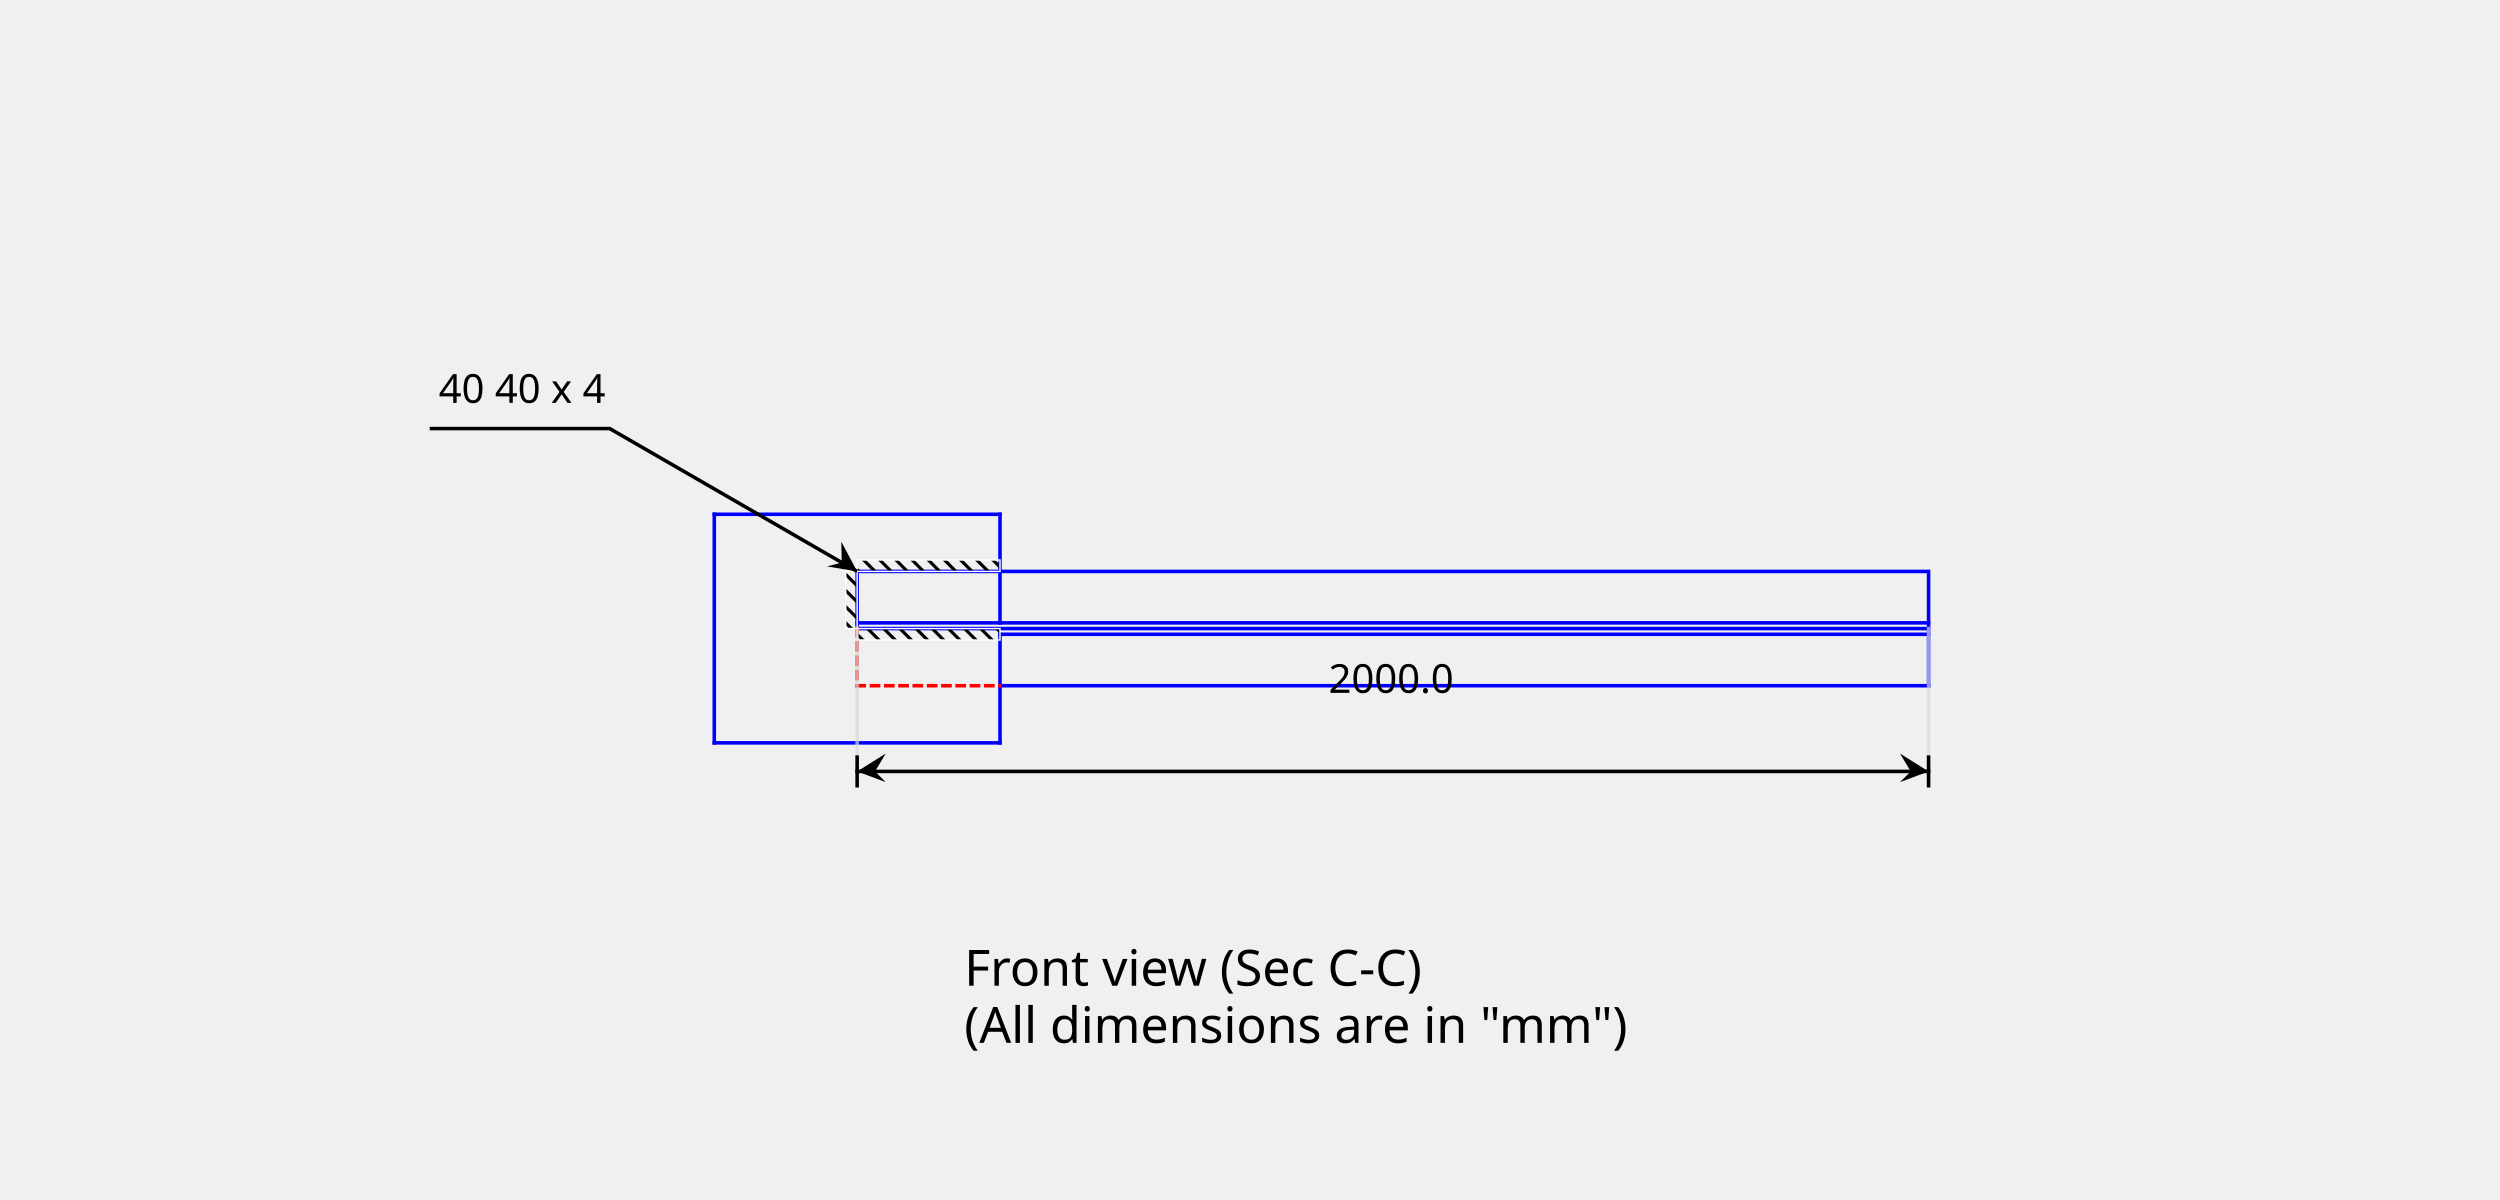
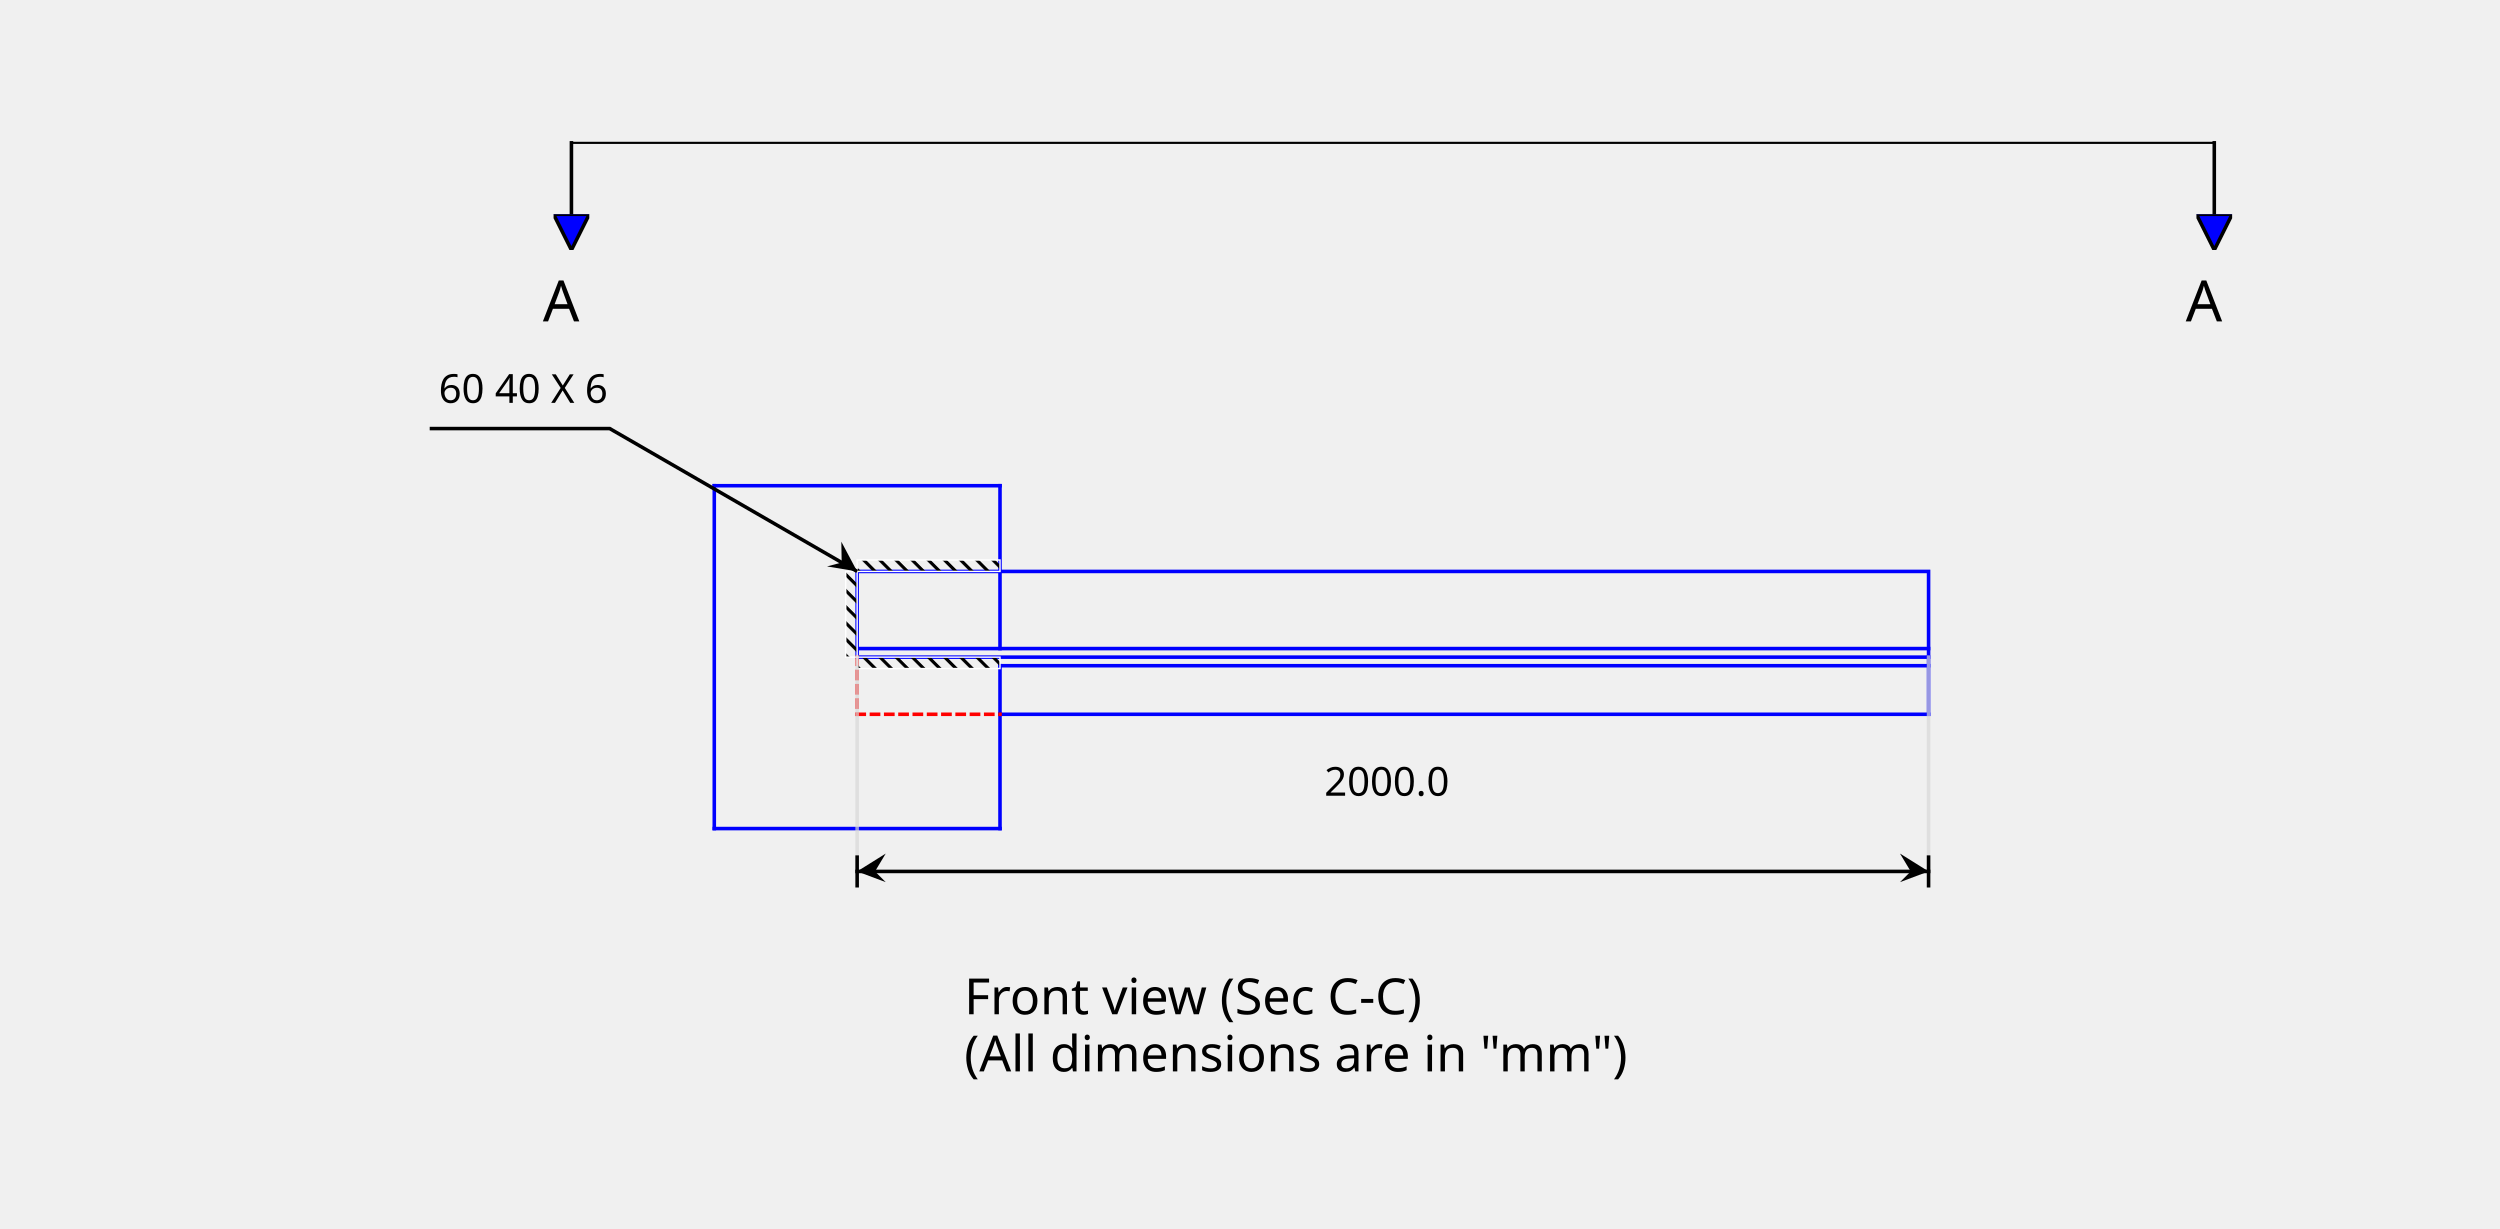
- <svg xmlns="http://www.w3.org/2000/svg" baseProfile="full" height="100%" version="1.1" viewBox="-600 -400 1750 840" width="100%">
+ <svg xmlns="http://www.w3.org/2000/svg" baseProfile="full" height="100%" version="1.1" viewBox="-600 -400 1750 860" width="100%">
  <defs>
    <pattern height="8" id="diagonalHatch" patternTransform="rotate(45 2 2)" patternUnits="userSpaceOnUse" width="8">
      <path d="M 0,1 l 8,0" stroke="#000000" stroke-width="2.5" />
    </pattern>
-     <marker id="id4" markerHeight="20" markerWidth="30" orient="auto" refX="0" refY="3">
+     <marker id="id316" markerHeight="20" markerWidth="30" orient="auto" refX="0" refY="3">
      <path d=" M0,3 L8,8 L5,3 L8,0 L0,3" fill="black" />
    </marker>
-     <marker id="id5" markerHeight="30" markerWidth="30" orient="auto" refX="8" refY="3">
+     <marker id="id317" markerHeight="10" markerWidth="10" orient="auto" refX="0" refY="5">
+       <path d="M 0 0 L 10 5 L 0 10 z" fill="blue" stroke="black" />
+     </marker>
+     <marker id="id318" markerHeight="10" markerWidth="10" orient="auto" refX="0" refY="5">
+       <path d="M 0 0 L 10 5 L 0 10 z" fill="blue" stroke="black" />
+     </marker>
+     <marker id="id319" markerHeight="30" markerWidth="30" orient="auto" refX="8" refY="3">
      <path d=" M0,0 L3,3 L0,8 L8,3 L0,0" fill="black" />
    </marker>
-     <marker id="id6" markerHeight="20" markerWidth="30" orient="auto" refX="0" refY="3">
+     <marker id="id320" markerHeight="20" markerWidth="30" orient="auto" refX="0" refY="3">
      <path d=" M0,3 L8,8 L5,3 L8,0 L0,3" fill="black" />
    </marker>
  </defs>
-   <polyline fill="none" points="0,0 750,0 750.0,40.0 0.0,40.0 0,0" stroke="blue" stroke-width="2.5" />
-   <line stroke="blue" stroke-linecap="square" stroke-width="2.5" x1="0.0" x2="750.0" y1="36.0" y2="36.0" />
-   <line stroke="blue" stroke-linecap="square" stroke-width="2.5" x1="750.0" x2="750.0" y1="40.0" y2="80.0" />
-   <line stroke="blue" stroke-linecap="square" stroke-width="2.5" x1="100.0" x2="100.0" y1="44.0" y2="80.0" />
-   <line stroke="blue" stroke-linecap="square" stroke-width="2.5" x1="100.0" x2="750.0" y1="44.0" y2="44.0" />
-   <line stroke="blue" stroke-linecap="square" stroke-width="2.5" x1="100.0" x2="750.0" y1="80.0" y2="80.0" />
-   <line stroke="blue" stroke-linecap="square" stroke-width="2.5" x1="100.0" x2="100.0" y1="-40.0" y2="36.0" />
-   <line stroke="blue" stroke-linecap="square" stroke-width="2.5" x1="100.0" x2="100.0" y1="80.0" y2="120.0" />
-   <line stroke="blue" stroke-linecap="square" stroke-width="2.5" x1="100.0" x2="-100.0" y1="-40.0" y2="-40.0" />
-   <line stroke="blue" stroke-linecap="square" stroke-width="2.5" x1="-100.0" x2="100.0" y1="120.0" y2="120.0" />
-   <line stroke="blue" stroke-linecap="square" stroke-width="2.5" x1="-100.0" x2="-100.0" y1="120.0" y2="-40.0" />
-   <line stroke="red" stroke-dasharray="5 5" stroke-linecap="square" stroke-width="2.5" x1="0.0" x2="0.0" y1="40.0" y2="80.0" />
-   <line stroke="red" stroke-dasharray="5 5" stroke-linecap="square" stroke-width="2.5" x1="0.0" x2="100.0" y1="80.0" y2="80.0" />
+   <polyline fill="none" points="0,0 750,0 750.0,60.0 0.0,60.0 0,0" stroke="blue" stroke-width="2.5" />
+   <line stroke="blue" stroke-linecap="square" stroke-width="2.5" x1="0.0" x2="750.0" y1="54.0" y2="54.0" />
+   <line stroke="blue" stroke-linecap="square" stroke-width="2.5" x1="750.0" x2="750.0" y1="60.0" y2="100.0" />
+   <line stroke="blue" stroke-linecap="square" stroke-width="2.5" x1="100.0" x2="100.0" y1="66.0" y2="100.0" />
+   <line stroke="blue" stroke-linecap="square" stroke-width="2.5" x1="100.0" x2="750.0" y1="66.0" y2="66.0" />
+   <line stroke="blue" stroke-linecap="square" stroke-width="2.5" x1="100.0" x2="750.0" y1="100.0" y2="100.0" />
+   <line stroke="blue" stroke-linecap="square" stroke-width="2.5" x1="100.0" x2="100.0" y1="-60.0" y2="54.0" />
+   <line stroke="blue" stroke-linecap="square" stroke-width="2.5" x1="100.0" x2="100.0" y1="100.0" y2="180.0" />
+   <line stroke="blue" stroke-linecap="square" stroke-width="2.5" x1="100.0" x2="-100.0" y1="-60.0" y2="-60.0" />
+   <line stroke="blue" stroke-linecap="square" stroke-width="2.5" x1="-100.0" x2="100.0" y1="180.0" y2="180.0" />
+   <line stroke="blue" stroke-linecap="square" stroke-width="2.5" x1="-100.0" x2="-100.0" y1="180.0" y2="-60.0" />
+   <line stroke="red" stroke-dasharray="5 5" stroke-linecap="square" stroke-width="2.5" x1="0.0" x2="0.0" y1="60.0" y2="100.0" />
+   <line stroke="red" stroke-dasharray="5 5" stroke-linecap="square" stroke-width="2.5" x1="0.0" x2="100.0" y1="100.0" y2="100.0" />
  <rect fill="url(#diagonalHatch)" height="8" stroke="white" stroke-width="1.0" width="100.0" x="0" y="-8" />
-   <rect fill="url(#diagonalHatch)" height="40.0" stroke="white" stroke-width="1.0" width="8" x="-8" y="0" />
-   <rect fill="url(#diagonalHatch)" height="8" stroke="white" stroke-width="1.0" width="100.0" x="0.0" y="40.0" />
-   <polyline fill="none" marker-start="url(#id4)" points="0,0 -173.205,-100.0 -299.205,-100.0" stroke="black" stroke-width="2.5" />
-   <text fill="black" font-family="sans-serif" font-size="28" x="-292.905" y="-118.0">40 40 x 4</text>
+   <rect fill="url(#diagonalHatch)" height="60.0" stroke="white" stroke-width="1.0" width="8" x="-8" y="0" />
+   <rect fill="url(#diagonalHatch)" height="8" stroke="white" stroke-width="1.0" width="100.0" x="0.0" y="60.0" />
+   <polyline fill="none" marker-start="url(#id316)" points="0,0 -173.205,-100.0 -299.205,-100.0" stroke="black" stroke-width="2.5" />
+   <text fill="black" font-family="sans-serif" font-size="28" x="-292.905" y="-118.0">60 40 X 6</text>
  <text fill="black" font-family="sans-serif" font-size="28" x="-305.505" y="-67.0"> </text>
-   <line stroke="#D8D8D8" stroke-linecap="square" stroke-opacity="0.7" stroke-width="2.5" x1="0.0" x2="0.0" y1="40.0" y2="140.0" />
-   <line stroke="#D8D8D8" stroke-linecap="square" stroke-opacity="0.7" stroke-width="2.5" x1="750.0" x2="750.0" y1="40.0" y2="140.0" />
-   <line marker-end="url(#id5)" marker-start="url(#id6)" stroke="black" stroke-linecap="square" stroke-width="2.5" x1="750.0" x2="0.0" y1="140.0" y2="140.0" />
-   <text fill="black" font-family="sans-serif" font-size="28" x="330.0" y="85.0">2000.0</text>
-   <line stroke="black" stroke-linecap="square" stroke-opacity="1.0" stroke-width="2.5" x1="750.0" x2="750.0" y1="130.0" y2="150.0" />
-   <line stroke="black" stroke-linecap="square" stroke-opacity="1.0" stroke-width="2.5" x1="0.0" x2="0.0" y1="130.0" y2="150.0" />
-   <text fill="black" font-family="sans-serif" font-size="35" x="75.0" y="290.0">Front view (Sec C-C) </text>
-   <text fill="black" font-family="sans-serif" font-size="35" x="75.0" y="330.0">(All dimensions are in "mm")</text>
+   <line marker-end="url(#id317)" stroke="black" stroke-linecap="square" stroke-width="2.5" x1="-200" x2="-200" y1="-300" y2="-250" />
+   <text fill="black" font-family="sans-serif" font-size="40" x="-220" y="-175">A</text>
+   <line marker-end="url(#id318)" stroke="black" stroke-linecap="square" stroke-width="2.5" x1="950" x2="950" y1="-300" y2="-250" />
+   <text fill="black" font-family="sans-serif" font-size="40" x="930" y="-175">A</text>
+   <line stroke="black" stroke-linecap="square" stroke-width="1.5" x1="-200" x2="950" y1="-300" y2="-300" />
+   <line stroke="#D8D8D8" stroke-linecap="square" stroke-opacity="0.7" stroke-width="2.5" x1="0.0" x2="0.0" y1="60.0" y2="210.0" />
+   <line stroke="#D8D8D8" stroke-linecap="square" stroke-opacity="0.7" stroke-width="2.5" x1="750.0" x2="750.0" y1="60.0" y2="210.0" />
+   <line marker-end="url(#id319)" marker-start="url(#id320)" stroke="black" stroke-linecap="square" stroke-width="2.5" x1="750.0" x2="0.0" y1="210.0" y2="210.0" />
+   <text fill="black" font-family="sans-serif" font-size="28" x="327.0" y="157.0">2000.0</text>
+   <line stroke="black" stroke-linecap="square" stroke-opacity="1.0" stroke-width="2.5" x1="750.0" x2="750.0" y1="200.0" y2="220.0" />
+   <line stroke="black" stroke-linecap="square" stroke-opacity="1.0" stroke-width="2.5" x1="0.0" x2="0.0" y1="200.0" y2="220.0" />
+   <text fill="black" font-family="sans-serif" font-size="35" x="75.0" y="310.0">Front view (Sec C-C) </text>
+   <text fill="black" font-family="sans-serif" font-size="35" x="75.0" y="350.0">(All dimensions are in "mm")</text>
</svg>
